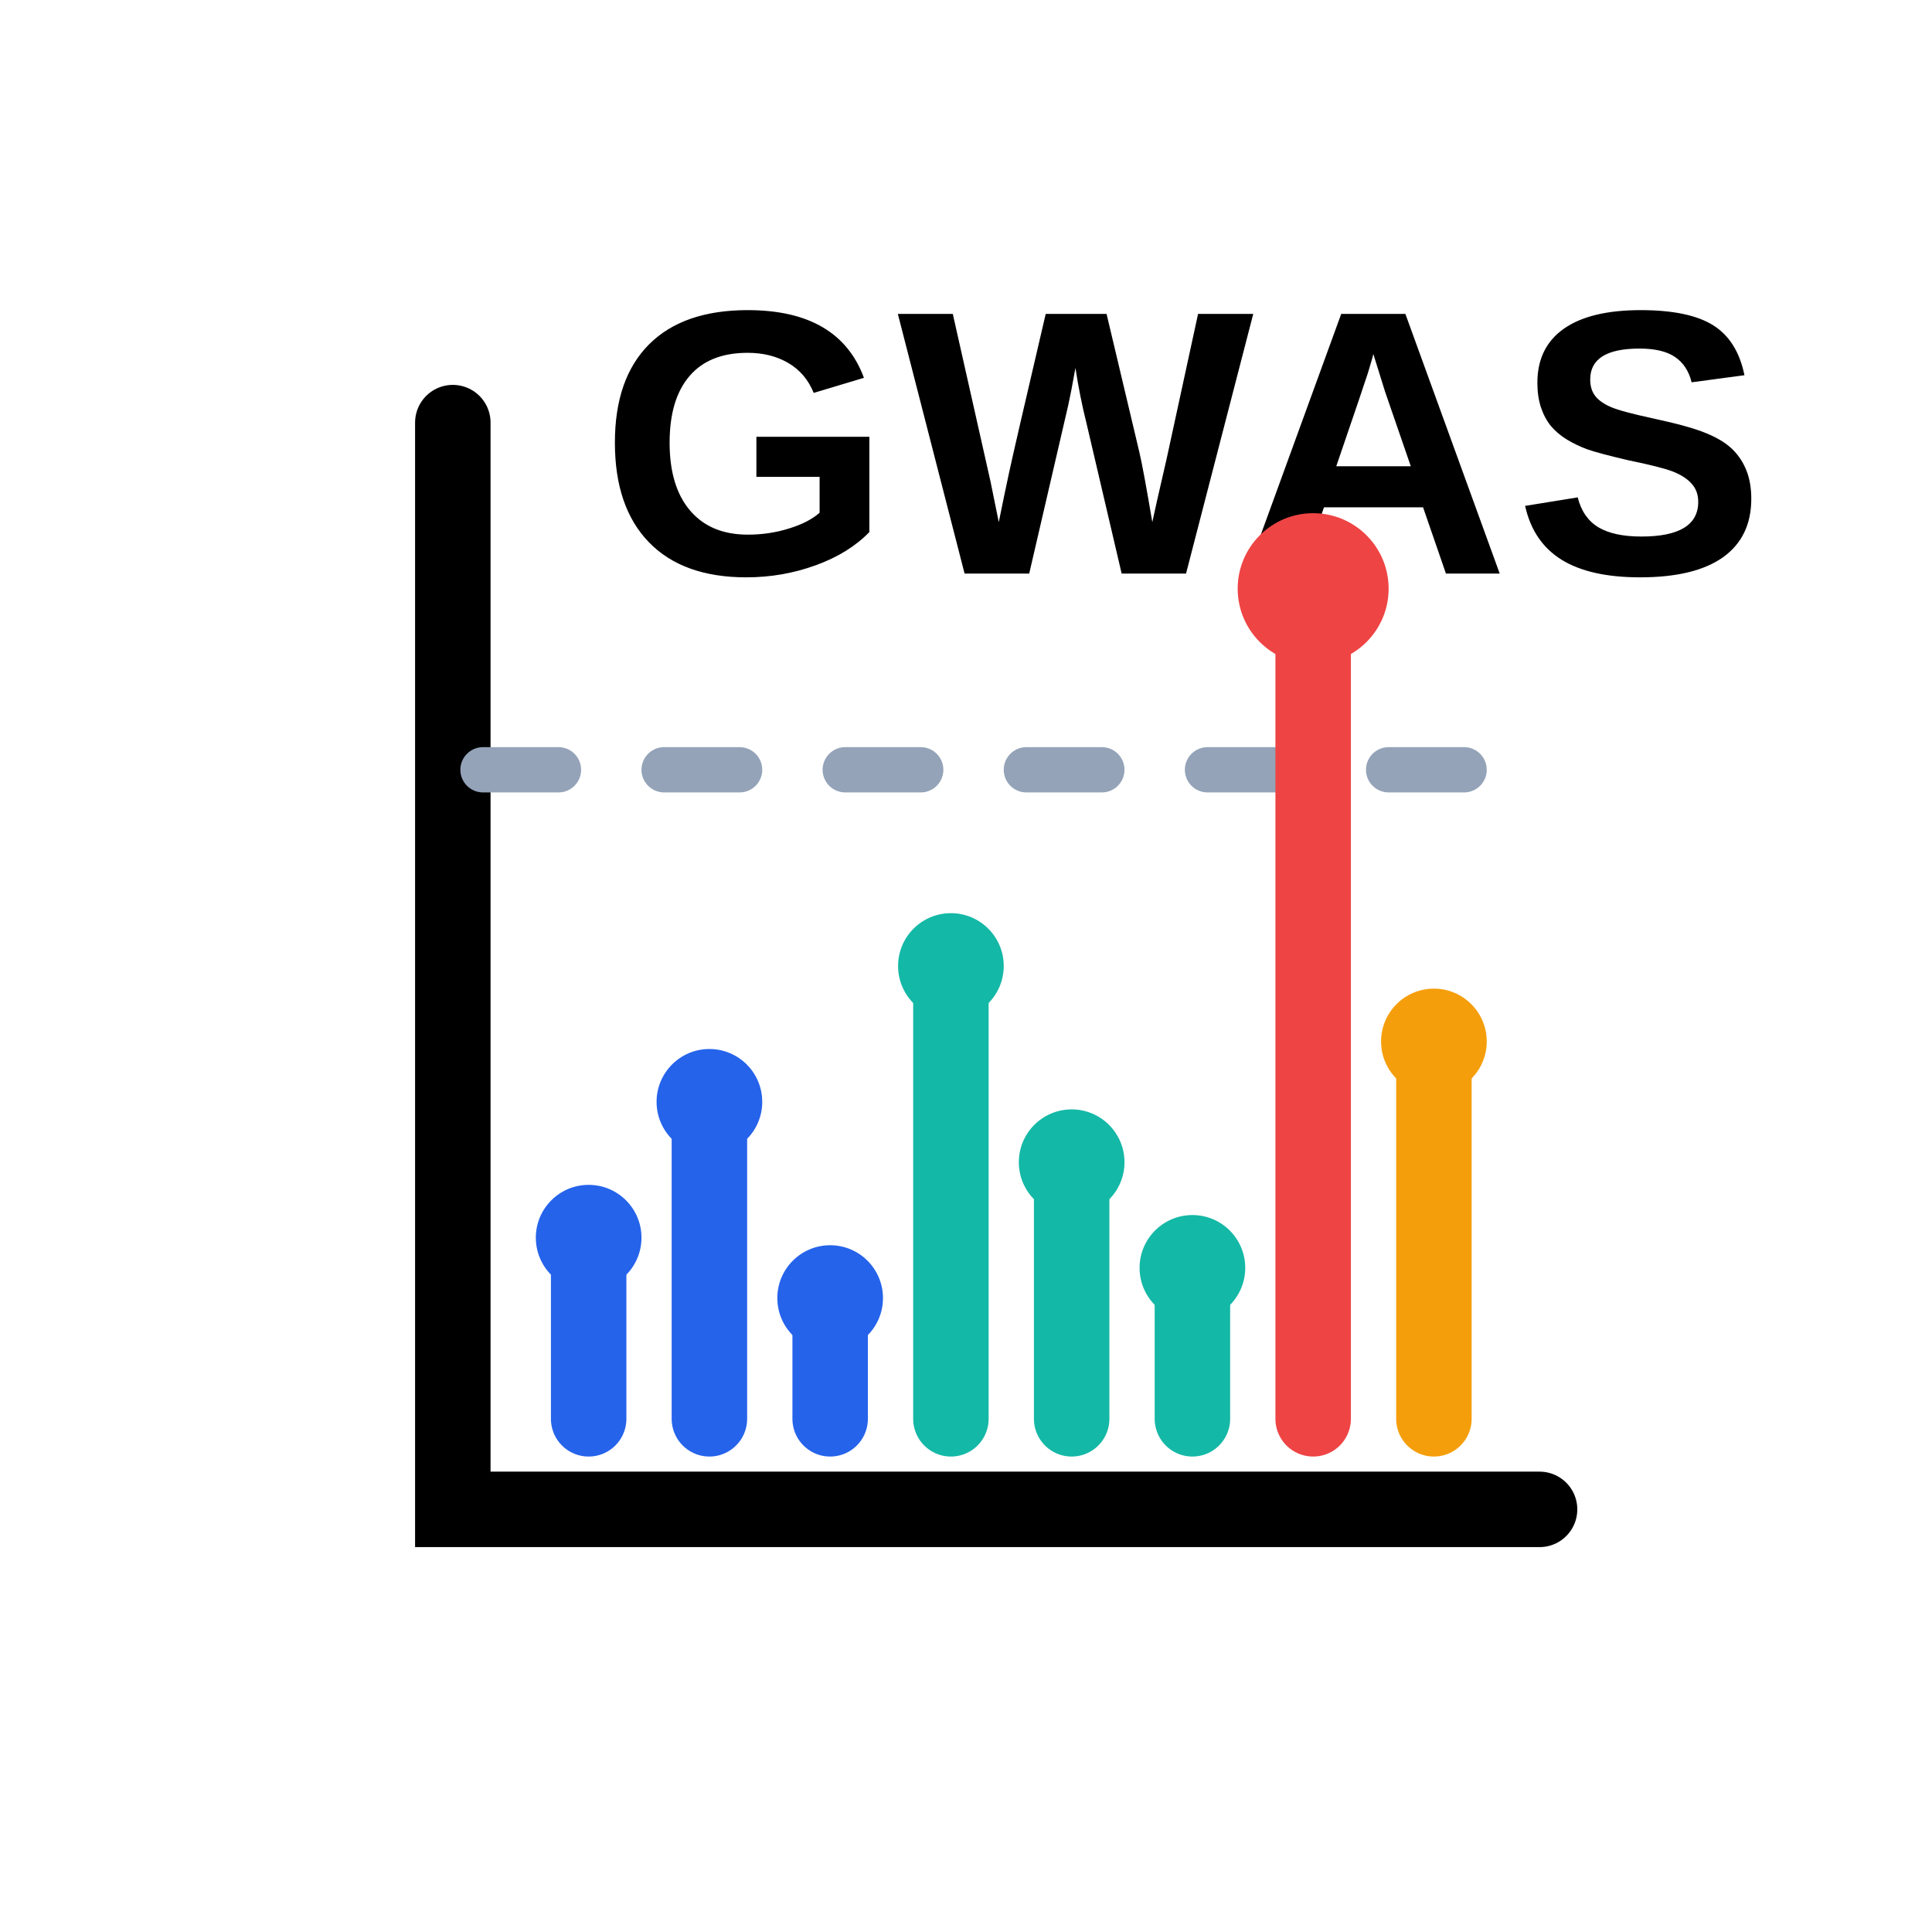
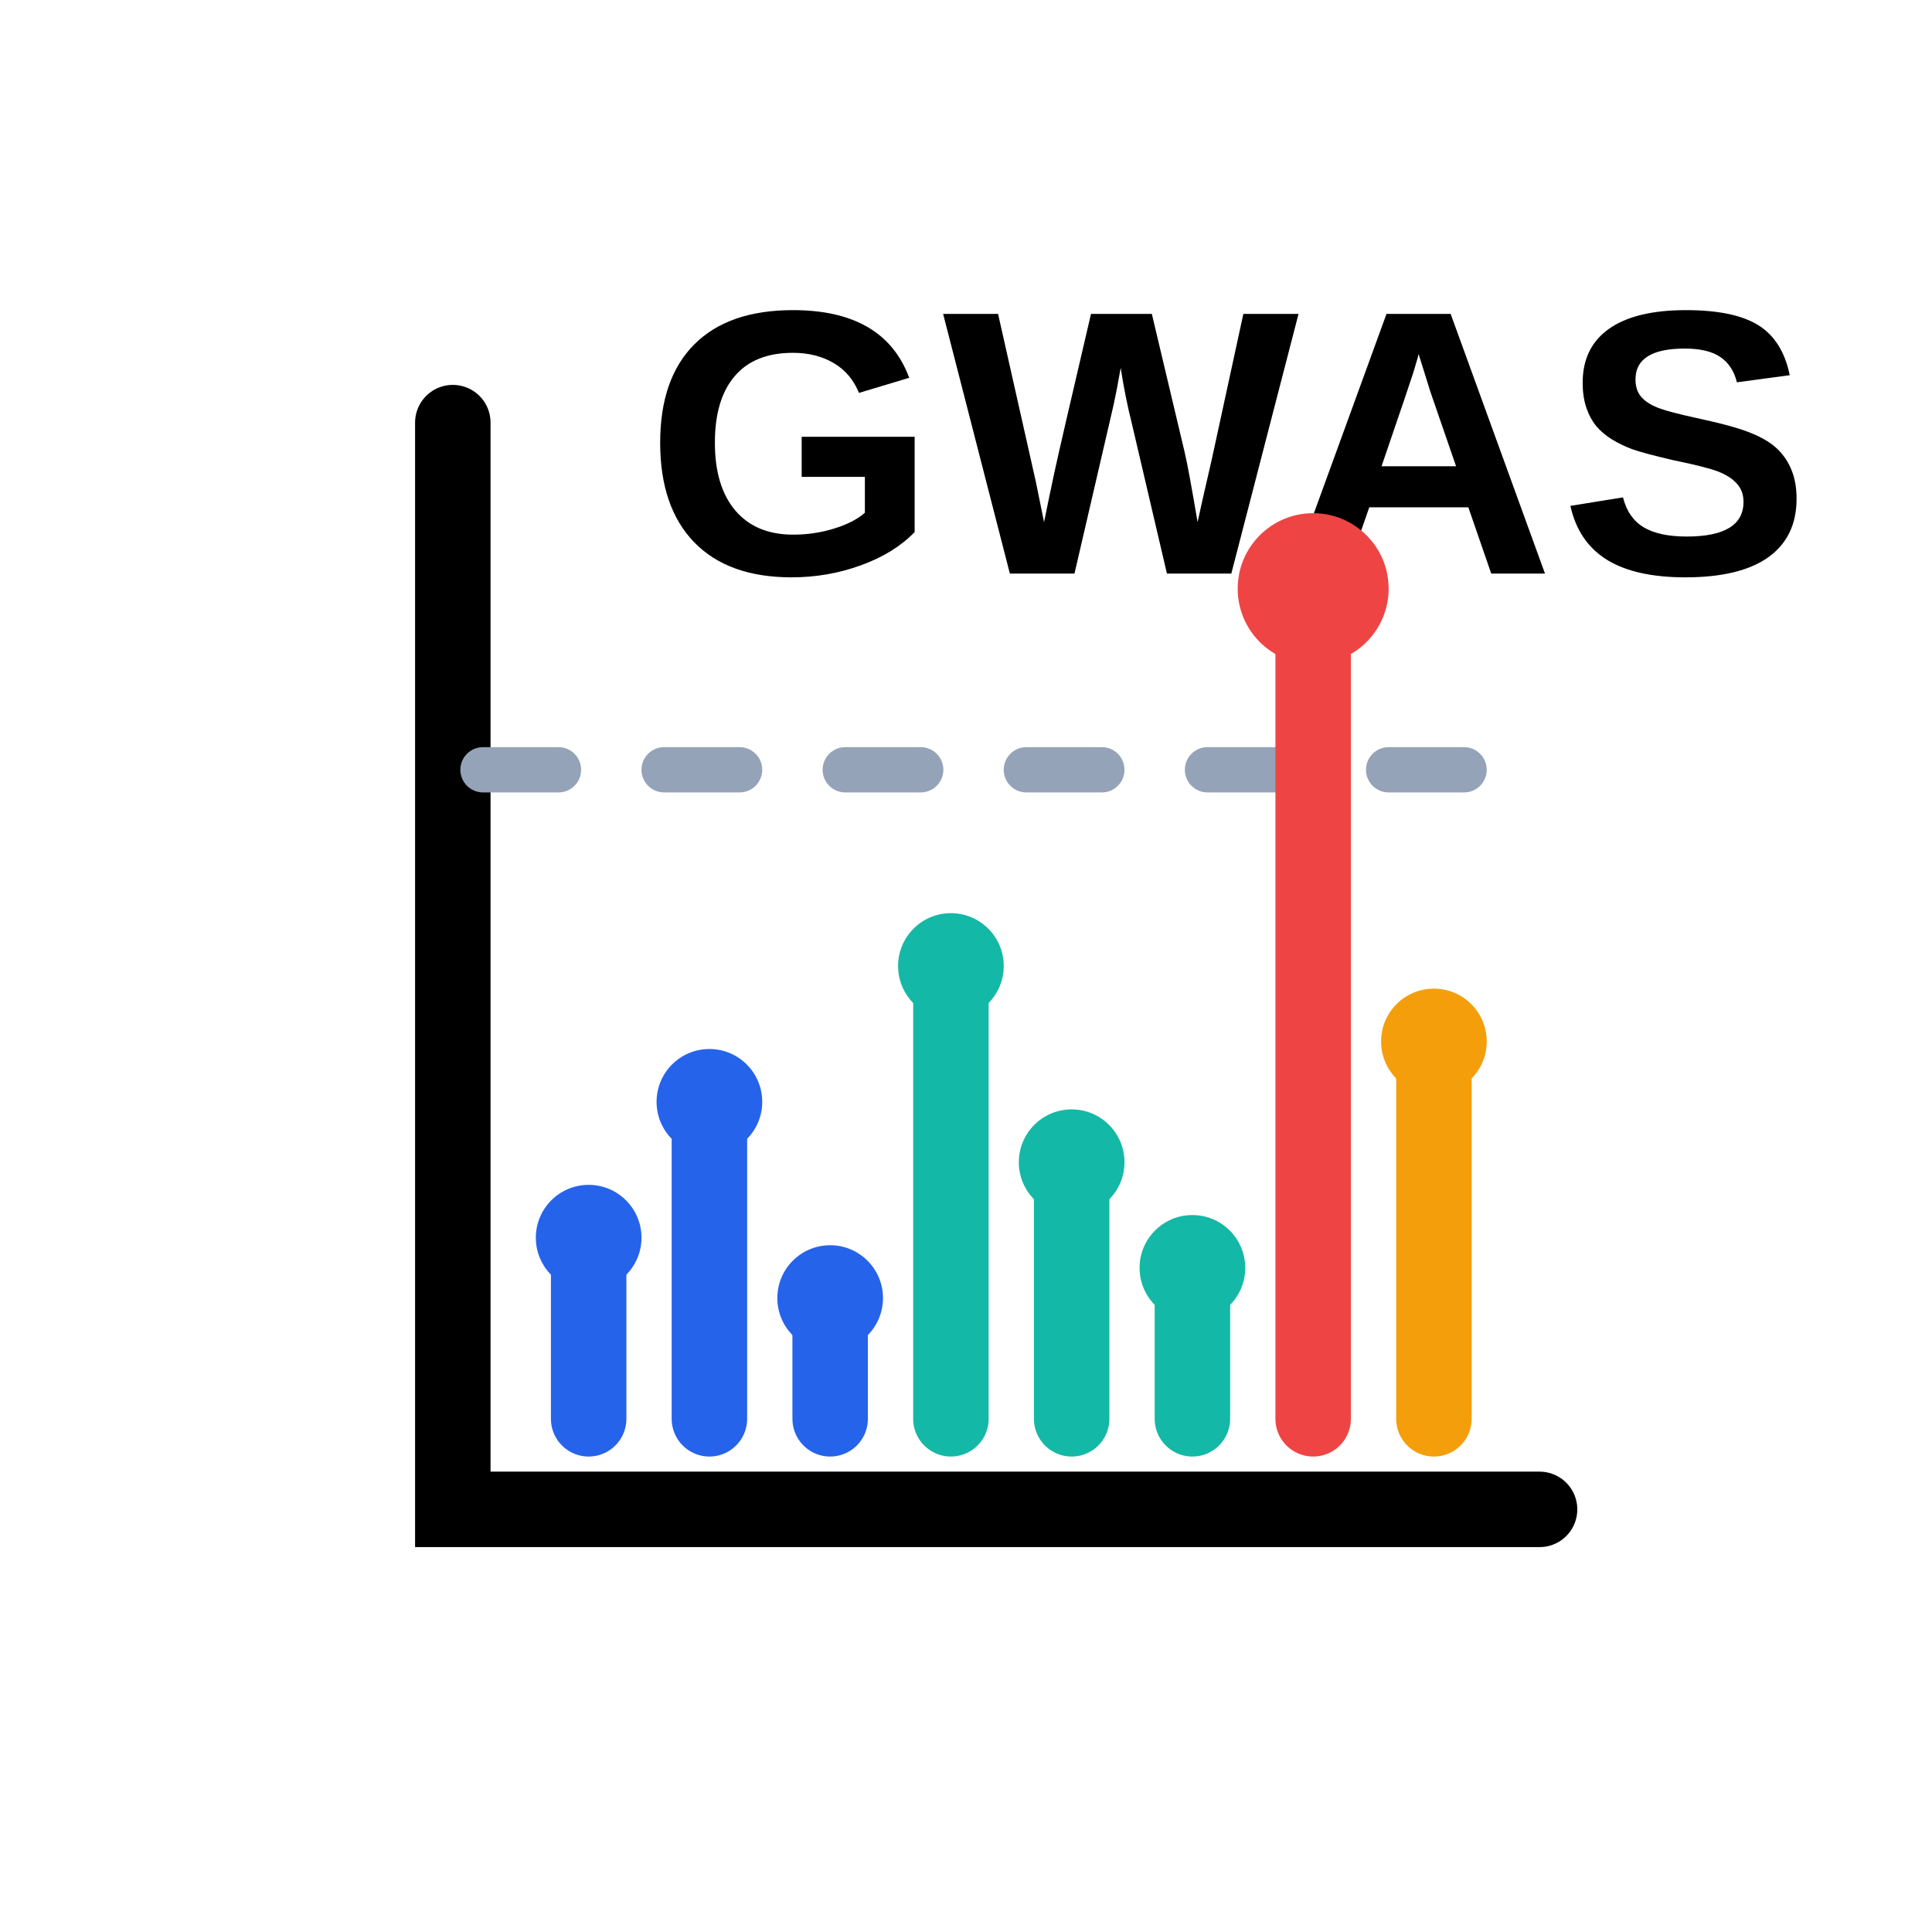
<svg xmlns="http://www.w3.org/2000/svg" viewBox="0 0 128 128" role="img" aria-label="GWAS Manhattan plot logo">
  <path d="M30 28v72h72" fill="none" stroke="currentColor" stroke-width="5" stroke-linecap="round" />
  <path d="M32 51h68" fill="none" stroke="#94A3B8" stroke-width="3" stroke-linecap="round" stroke-dasharray="5 7" />
-   <text x="117" y="38" fill="currentColor" font-family="Arial, Helvetica, sans-serif" font-size="25" font-weight="700" text-anchor="end" letter-spacing=".3">GWAS</text>
+   <text x="120" y="38" fill="currentColor" font-family="Arial, Helvetica, sans-serif" font-size="25" font-weight="700" text-anchor="end" letter-spacing=".3">GWAS</text>
  <g stroke-linecap="round" stroke-width="5">
    <path d="M39 94V82" stroke="#2563EB" />
    <path d="M47 94V73" stroke="#2563EB" />
    <path d="M55 94V86" stroke="#2563EB" />
    <path d="M63 94V64" stroke="#14B8A6" />
    <path d="M71 94V77" stroke="#14B8A6" />
    <path d="M79 94V84" stroke="#14B8A6" />
    <path d="M87 94V39" stroke="#EF4444" />
    <path d="M95 94V69" stroke="#F59E0B" />
  </g>
  <g>
    <circle cx="39" cy="82" r="3.5" fill="#2563EB" />
    <circle cx="47" cy="73" r="3.5" fill="#2563EB" />
    <circle cx="55" cy="86" r="3.5" fill="#2563EB" />
    <circle cx="63" cy="64" r="3.5" fill="#14B8A6" />
    <circle cx="71" cy="77" r="3.5" fill="#14B8A6" />
    <circle cx="79" cy="84" r="3.5" fill="#14B8A6" />
    <circle cx="87" cy="39" r="5" fill="#EF4444" />
    <circle cx="95" cy="69" r="3.5" fill="#F59E0B" />
  </g>
</svg>
